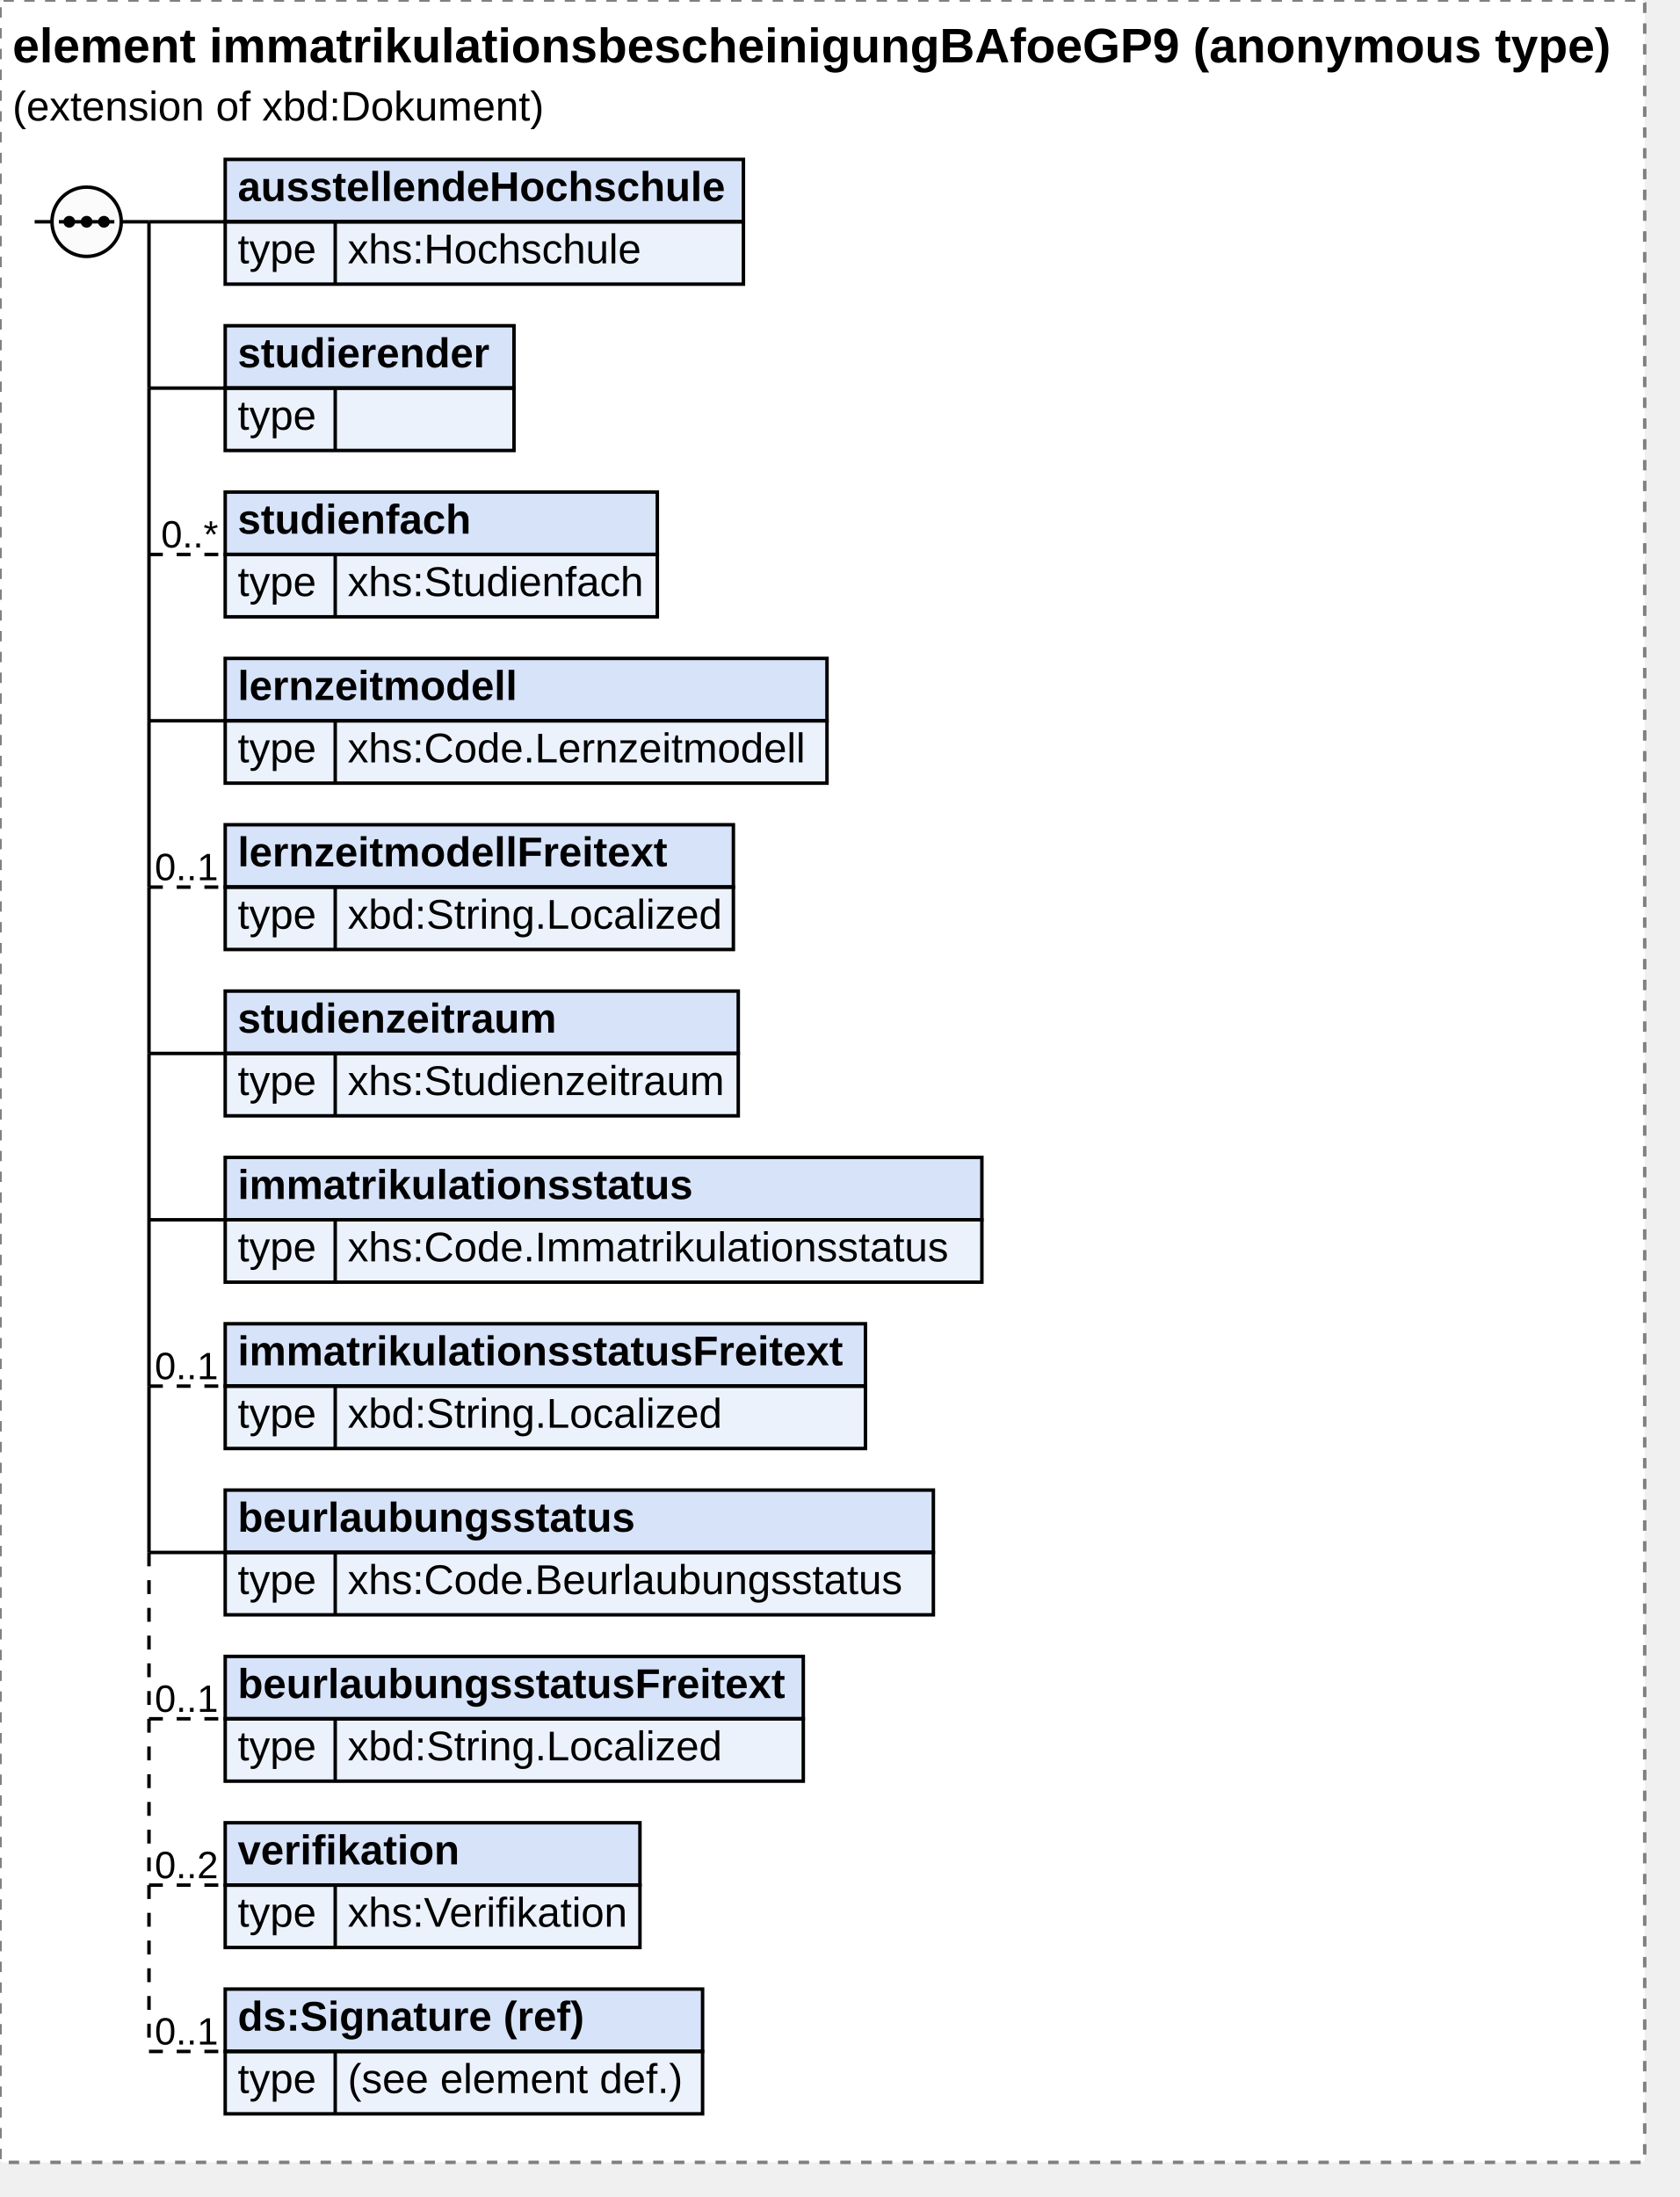
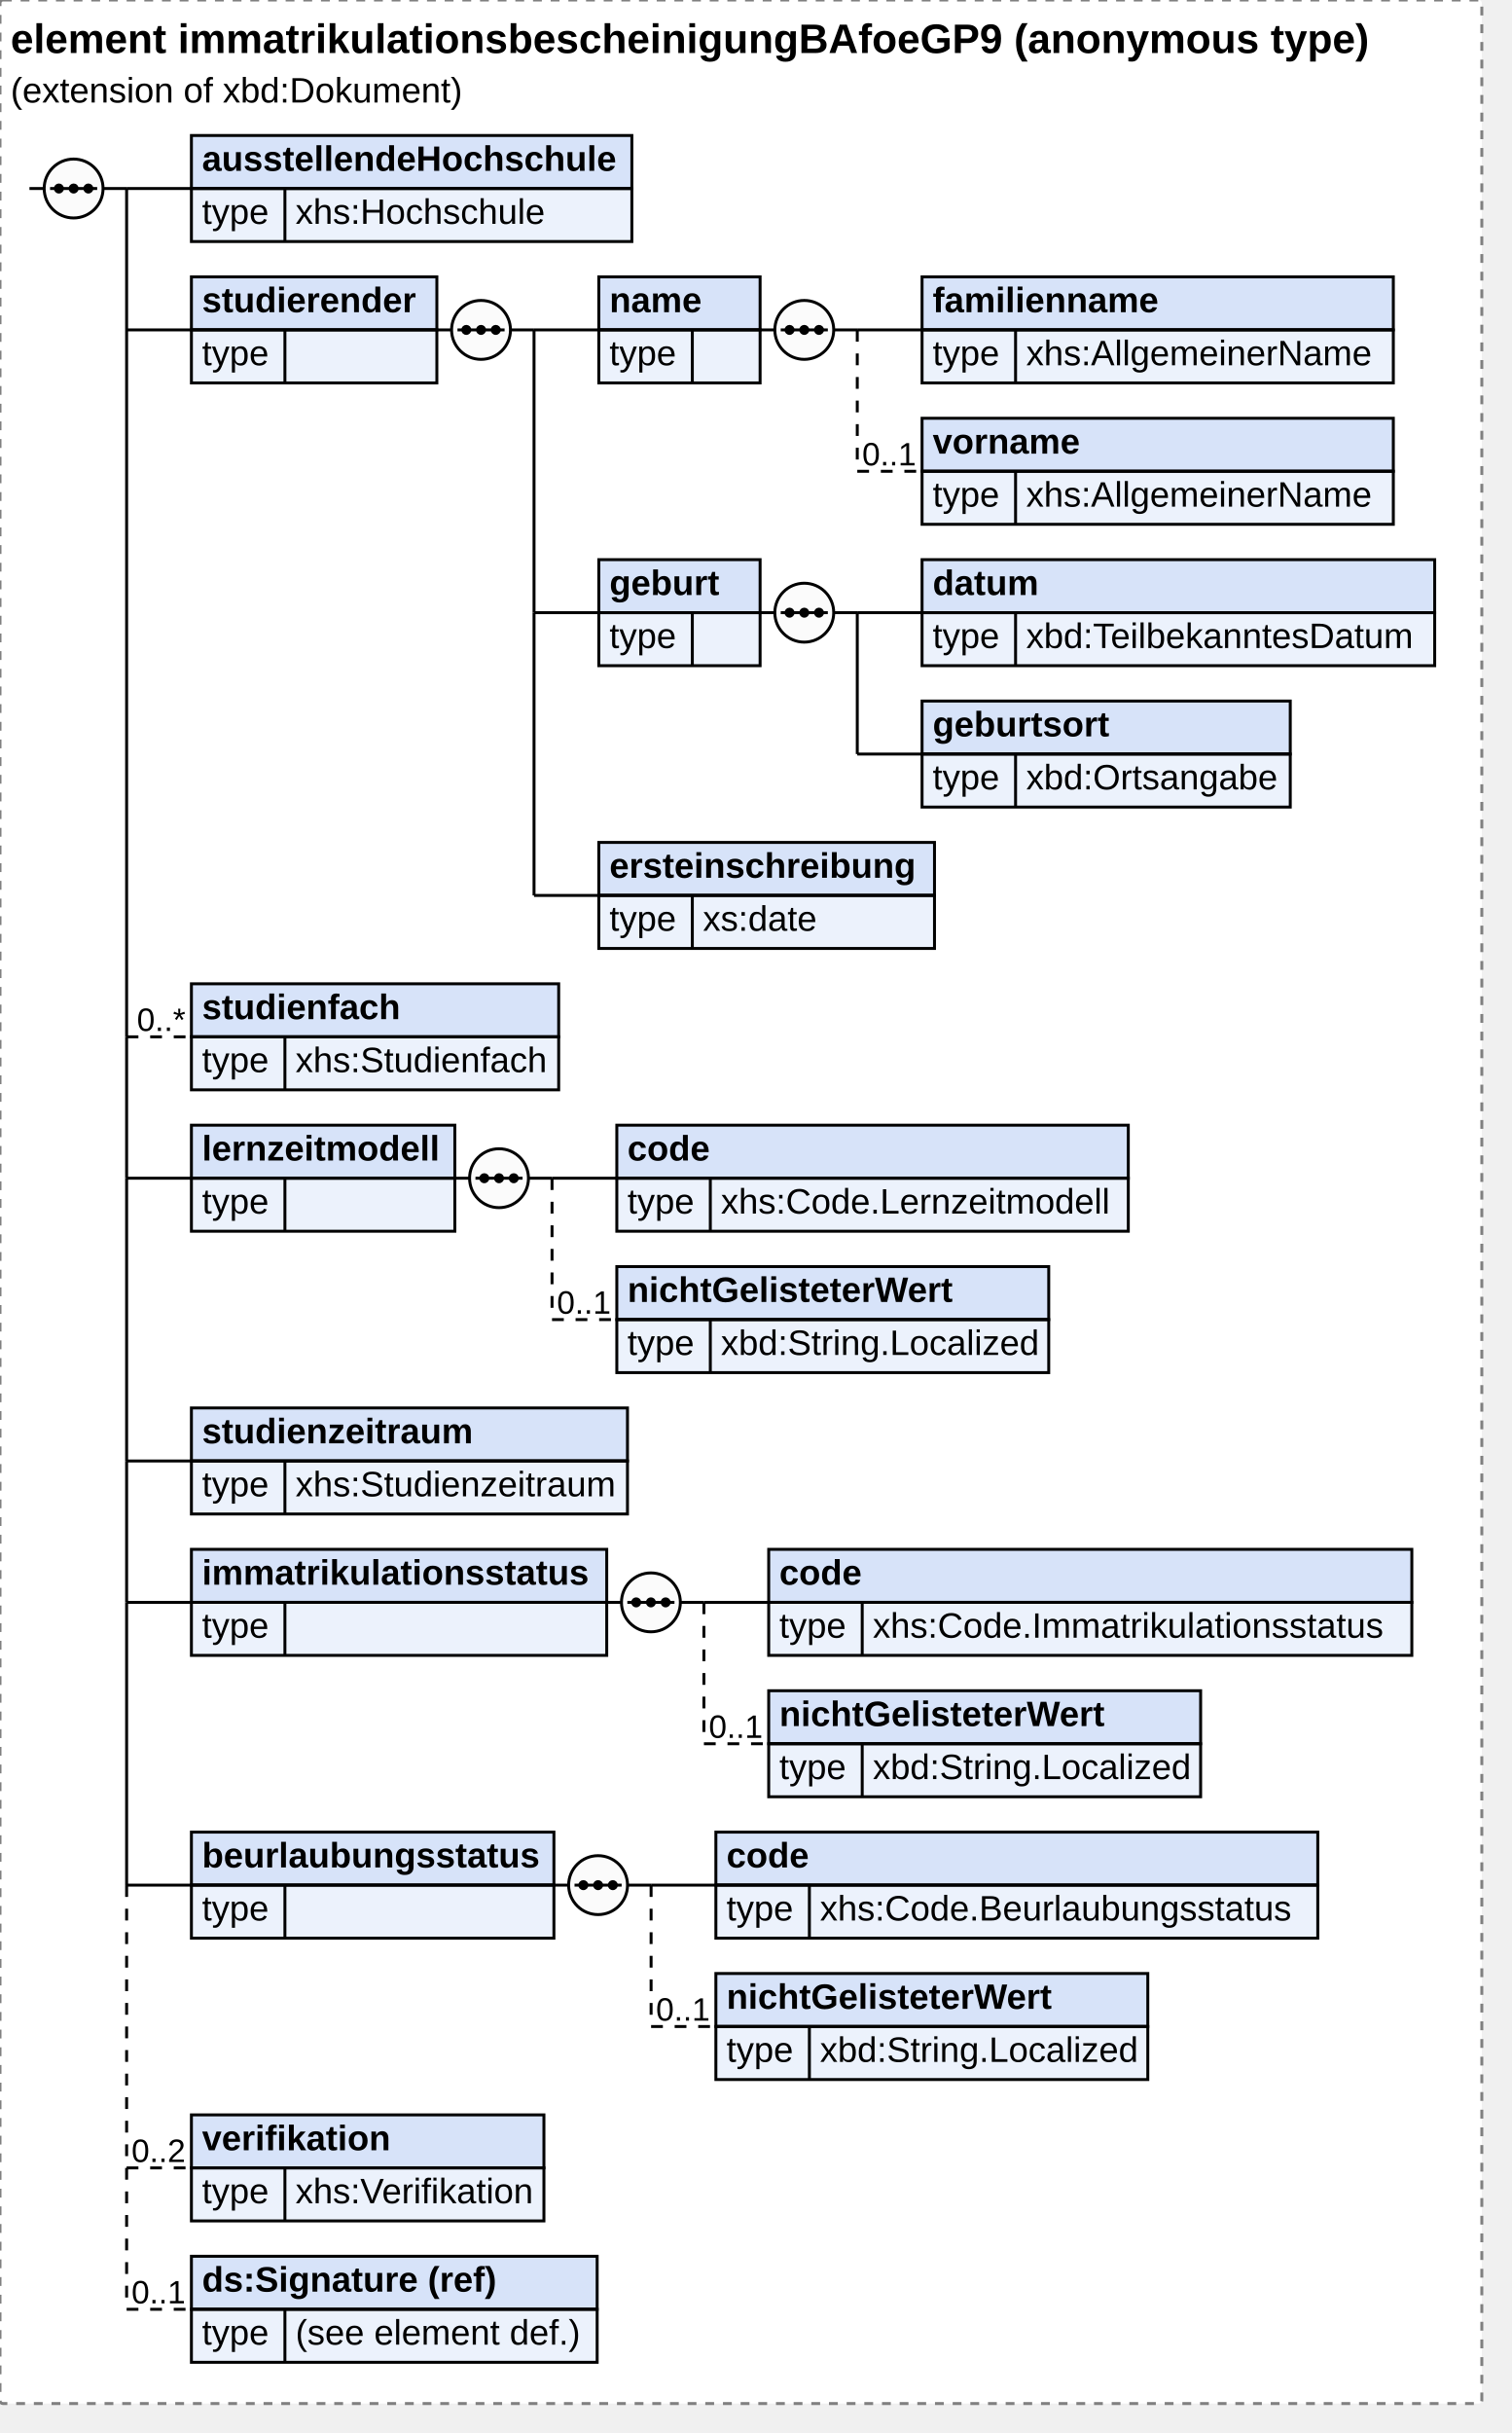
- <svg xmlns="http://www.w3.org/2000/svg" width="484.7" height="634">
+ <svg xmlns="http://www.w3.org/2000/svg" width="513.191" height="826">
  <defs>
    <style type="text/css">
                        text {
                            font-family: 'Arial';
                            fill: black;
                        }
                        text.at {
                            font-family: 'Arial';
                            fill: rgb(242, 152, 0);
                        }
                        line {
                            stroke: black;
                        }
                        line.type-structure {
                            stroke: black;
                        }
                        line.type-structure-optional {
                            stroke: black;
                            stroke-dasharray: 4, 4;
                        }
                        rect.attribute-upper {
                            stroke: black;
                            fill: rgb(255, 239, 211);
                        }
                        rect.element-upper {
                            stroke: black;
                            fill: rgb(215, 227, 249);
                        }
                        rect.element-lower {
                            stroke: black;
                            fill: rgb(236, 242, 252);
                        }
                        a text {
                            fill: black;
                        } 
                    </style>
  </defs>
-   <rect width="474.7" height="624" stroke-dasharray="3,3" rx="1" ry="1" style="stroke: grey;fill: white;" />
+   <rect width="503.191" height="816" stroke-dasharray="3,3" rx="1" ry="1" style="stroke: grey;fill: white;" />
  <text font-size="14" x="3.6" y="18" font-weight="bold">element immatrikulationsbescheinigungBAfoeGP9 (anonymous type)</text>
  <text font-size="12" x="3.6" y="34.8"> (extension of xbd:Dokument)</text>
  <g transform="translate(10,46)">
    <g transform="translate(55,0)">
      <rect width="149.566" height="18" class="element-upper" />
      <rect width="149.566" height="18" y="18" class="element-lower" />
      <text font-size="12" x="3.6" y="12" font-weight="bold">ausstellendeHochschule</text>
      <line x1="0" y1="18" x2="149.566" y2="18" />
      <text font-size="12" fill="grey" x="3.6" y="30">type</text>
      <line x1="31.753" y1="18" x2="31.753" y2="36" />
      <text font-size="12" x="35.353" y="30">xhs:Hochschule</text>
      <g transform="translate(149.5656,0)" />
    </g>
    <line x1="33" y1="18" x2="55" y2="18" class="type-structure-required" />
    <text font-size="11" fill="black" x="53" y="16" text-anchor="end" />
    <line x1="33" y1="18" x2="33" y2="18" class="type-structure-required" />
    <g transform="translate(55,48)">
      <rect width="83.347" height="18" class="element-upper" />
      <rect width="83.347" height="18" y="18" class="element-lower" />
      <text font-size="12" x="3.6" y="12" font-weight="bold">studierender</text>
      <line x1="0" y1="18" x2="83.347" y2="18" />
      <text font-size="12" fill="grey" x="3.6" y="30">type</text>
      <line x1="31.753" y1="18" x2="31.753" y2="36" />
-       <g transform="translate(83.34687,0)" />
+       <g transform="translate(83.34687,0)">
+         <g transform="translate(55,0)">
+           <rect width="54.766" height="18" class="element-upper" />
+           <rect width="54.766" height="18" y="18" class="element-lower" />
+           <text font-size="12" x="3.6" y="12" font-weight="bold">name</text>
+           <line x1="0" y1="18" x2="54.766" y2="18" />
+           <text font-size="12" fill="grey" x="3.6" y="30">type</text>
+           <line x1="31.753" y1="18" x2="31.753" y2="36" />
+           <g transform="translate(54.76562,0)">
+             <g transform="translate(55,0)">
+               <rect width="160.031" height="18" class="element-upper" />
+               <rect width="160.031" height="18" y="18" class="element-lower" />
+               <text font-size="12" x="3.6" y="12" font-weight="bold">familienname</text>
+               <line x1="0" y1="18" x2="160.031" y2="18" />
+               <text font-size="12" fill="grey" x="3.6" y="30">type</text>
+               <line x1="31.753" y1="18" x2="31.753" y2="36" />
+               <text font-size="12" x="35.353" y="30">xhs:AllgemeinerName</text>
+               <g transform="translate(160.0312,0)" />
+             </g>
+             <line x1="33" y1="18" x2="55" y2="18" class="type-structure-required" />
+             <text font-size="11" fill="black" x="53" y="16" text-anchor="end" />
+             <line x1="33" y1="18" x2="33" y2="18" class="type-structure-required" />
+             <g transform="translate(55,48)">
+               <rect width="160.031" height="18" class="element-upper" />
+               <rect width="160.031" height="18" y="18" class="element-lower" />
+               <text font-size="12" x="3.6" y="12" font-weight="bold">vorname</text>
+               <line x1="0" y1="18" x2="160.031" y2="18" />
+               <text font-size="12" fill="grey" x="3.6" y="30">type</text>
+               <line x1="31.753" y1="18" x2="31.753" y2="36" />
+               <text font-size="12" x="35.353" y="30">xhs:AllgemeinerName</text>
+               <g transform="translate(160.0312,0)" />
+             </g>
+             <line x1="33" y1="66" x2="55" y2="66" class="type-structure-optional" />
+             <text font-size="11" fill="black" x="53" y="64" text-anchor="end">0..1</text>
+             <line x1="33" y1="18" x2="33" y2="66" class="type-structure-optional" />
+             <circle cx="15" cy="18" r="10" stroke="black" fill="rgb(251, 251, 251)" />
+             <line x1="0" y1="18" x2="5" y2="18" class="type-structure-required" />
+             <line x1="25" y1="18" x2="33" y2="18" class="type-structure-required" />
+             <circle cx="10" cy="18" r="1.2" stroke="black" fill="black" />
+             <circle cx="15" cy="18" r="1.2" stroke="black" fill="black" />
+             <circle cx="20" cy="18" r="1.2" stroke="black" fill="black" />
+             <line x1="7" y1="18" x2="23" y2="18" />
+           </g>
+         </g>
+         <line x1="33" y1="18" x2="55" y2="18" class="type-structure-required" />
+         <text font-size="11" fill="black" x="53" y="16" text-anchor="end" />
+         <line x1="33" y1="18" x2="33" y2="18" class="type-structure-required" />
+         <g transform="translate(55,96)">
+           <rect width="54.766" height="18" class="element-upper" />
+           <rect width="54.766" height="18" y="18" class="element-lower" />
+           <text font-size="12" x="3.6" y="12" font-weight="bold">geburt</text>
+           <line x1="0" y1="18" x2="54.766" y2="18" />
+           <text font-size="12" fill="grey" x="3.6" y="30">type</text>
+           <line x1="31.753" y1="18" x2="31.753" y2="36" />
+           <g transform="translate(54.76562,0)">
+             <g transform="translate(55,0)">
+               <rect width="174.078" height="18" class="element-upper" />
+               <rect width="174.078" height="18" y="18" class="element-lower" />
+               <text font-size="12" x="3.6" y="12" font-weight="bold">datum</text>
+               <line x1="0" y1="18" x2="174.078" y2="18" />
+               <text font-size="12" fill="grey" x="3.6" y="30">type</text>
+               <line x1="31.753" y1="18" x2="31.753" y2="36" />
+               <text font-size="12" x="35.353" y="30">xbd:TeilbekanntesDatum</text>
+               <g transform="translate(174.0781,0)" />
+             </g>
+             <line x1="33" y1="18" x2="55" y2="18" class="type-structure-required" />
+             <text font-size="11" fill="black" x="53" y="16" text-anchor="end" />
+             <line x1="33" y1="18" x2="33" y2="18" class="type-structure-required" />
+             <g transform="translate(55,48)">
+               <rect width="125.031" height="18" class="element-upper" />
+               <rect width="125.031" height="18" y="18" class="element-lower" />
+               <text font-size="12" x="3.6" y="12" font-weight="bold">geburtsort</text>
+               <line x1="0" y1="18" x2="125.031" y2="18" />
+               <text font-size="12" fill="grey" x="3.6" y="30">type</text>
+               <line x1="31.753" y1="18" x2="31.753" y2="36" />
+               <text font-size="12" x="35.353" y="30">xbd:Ortsangabe</text>
+               <g transform="translate(125.0312,0)" />
+             </g>
+             <line x1="33" y1="66" x2="55" y2="66" class="type-structure-required" />
+             <text font-size="11" fill="black" x="53" y="64" text-anchor="end" />
+             <line x1="33" y1="18" x2="33" y2="66" class="type-structure-required" />
+             <circle cx="15" cy="18" r="10" stroke="black" fill="rgb(251, 251, 251)" />
+             <line x1="0" y1="18" x2="5" y2="18" class="type-structure-required" />
+             <line x1="25" y1="18" x2="33" y2="18" class="type-structure-required" />
+             <circle cx="10" cy="18" r="1.2" stroke="black" fill="black" />
+             <circle cx="15" cy="18" r="1.2" stroke="black" fill="black" />
+             <circle cx="20" cy="18" r="1.2" stroke="black" fill="black" />
+             <line x1="7" y1="18" x2="23" y2="18" />
+           </g>
+         </g>
+         <line x1="33" y1="114" x2="55" y2="114" class="type-structure-required" />
+         <text font-size="11" fill="black" x="53" y="112" text-anchor="end" />
+         <line x1="33" y1="18" x2="33" y2="114" class="type-structure-required" />
+         <g transform="translate(55,192)">
+           <rect width="113.987" height="18" class="element-upper" />
+           <rect width="113.987" height="18" y="18" class="element-lower" />
+           <text font-size="12" x="3.6" y="12" font-weight="bold">ersteinschreibung</text>
+           <line x1="0" y1="18" x2="113.987" y2="18" />
+           <text font-size="12" fill="grey" x="3.6" y="30">type</text>
+           <line x1="31.753" y1="18" x2="31.753" y2="36" />
+           <text font-size="12" x="35.353" y="30">xs:date</text>
+           <g transform="translate(113.9875,0)" />
+         </g>
+         <line x1="33" y1="210" x2="55" y2="210" class="type-structure-required" />
+         <text font-size="11" fill="black" x="53" y="208" text-anchor="end" />
+         <line x1="33" y1="114" x2="33" y2="210" class="type-structure-required" />
+         <circle cx="15" cy="18" r="10" stroke="black" fill="rgb(251, 251, 251)" />
+         <line x1="0" y1="18" x2="5" y2="18" class="type-structure-required" />
+         <line x1="25" y1="18" x2="33" y2="18" class="type-structure-required" />
+         <circle cx="10" cy="18" r="1.2" stroke="black" fill="black" />
+         <circle cx="15" cy="18" r="1.2" stroke="black" fill="black" />
+         <circle cx="20" cy="18" r="1.2" stroke="black" fill="black" />
+         <line x1="7" y1="18" x2="23" y2="18" />
+       </g>
    </g>
    <line x1="33" y1="66" x2="55" y2="66" class="type-structure-required" />
    <text font-size="11" fill="black" x="53" y="64" text-anchor="end" />
    <line x1="33" y1="18" x2="33" y2="66" class="type-structure-required" />
-     <g transform="translate(55,96)">
+     <g transform="translate(55,288)">
      <rect width="124.719" height="18" class="element-upper" />
      <rect width="124.719" height="18" y="18" class="element-lower" />
      <text font-size="12" x="3.6" y="12" font-weight="bold">studienfach</text>
      <line x1="0" y1="18" x2="124.719" y2="18" />
      <text font-size="12" fill="grey" x="3.6" y="30">type</text>
      <line x1="31.753" y1="18" x2="31.753" y2="36" />
      <text font-size="12" x="35.353" y="30">xhs:Studienfach</text>
      <g transform="translate(124.7188,0)" />
    </g>
-     <line x1="33" y1="114" x2="55" y2="114" class="type-structure-optional" />
-     <text font-size="11" fill="black" x="53" y="112" text-anchor="end">0..*</text>
-     <line x1="33" y1="66" x2="33" y2="114" class="type-structure-required" />
-     <g transform="translate(55,144)">
-       <rect width="173.688" height="18" class="element-upper" />
-       <rect width="173.688" height="18" y="18" class="element-lower" />
+     <line x1="33" y1="306" x2="55" y2="306" class="type-structure-optional" />
+     <text font-size="11" fill="black" x="53" y="304" text-anchor="end">0..*</text>
+     <line x1="33" y1="66" x2="33" y2="306" class="type-structure-required" />
+     <g transform="translate(55,336)">
+       <rect width="89.456" height="18" class="element-upper" />
+       <rect width="89.456" height="18" y="18" class="element-lower" />
      <text font-size="12" x="3.6" y="12" font-weight="bold">lernzeitmodell</text>
-       <line x1="0" y1="18" x2="173.688" y2="18" />
-       <text font-size="12" fill="grey" x="3.6" y="30">type</text>
-       <line x1="31.753" y1="18" x2="31.753" y2="36" />
-       <text font-size="12" x="35.353" y="30">xhs:Code.Lernzeitmodell</text>
-       <g transform="translate(173.6875,0)" />
-     </g>
-     <line x1="33" y1="162" x2="55" y2="162" class="type-structure-required" />
-     <text font-size="11" fill="black" x="53" y="160" text-anchor="end" />
-     <line x1="33" y1="114" x2="33" y2="162" class="type-structure-required" />
-     <g transform="translate(55,192)">
-       <rect width="146.672" height="18" class="element-upper" />
-       <rect width="146.672" height="18" y="18" class="element-lower" />
-       <text font-size="12" x="3.6" y="12" font-weight="bold">lernzeitmodellFreitext</text>
-       <line x1="0" y1="18" x2="146.672" y2="18" />
-       <text font-size="12" fill="grey" x="3.6" y="30">type</text>
-       <line x1="31.753" y1="18" x2="31.753" y2="36" />
-       <text font-size="12" x="35.353" y="30">xbd:String.Localized</text>
-       <g transform="translate(146.6719,0)" />
-     </g>
-     <line x1="33" y1="210" x2="55" y2="210" class="type-structure-optional" />
-     <text font-size="11" fill="black" x="53" y="208" text-anchor="end">0..1</text>
-     <line x1="33" y1="162" x2="33" y2="210" class="type-structure-required" />
-     <g transform="translate(55,240)">
+       <line x1="0" y1="18" x2="89.456" y2="18" />
+       <text font-size="12" fill="grey" x="3.6" y="30">type</text>
+       <line x1="31.753" y1="18" x2="31.753" y2="36" />
+       <g transform="translate(89.45625,0)">
+         <g transform="translate(55,0)">
+           <rect width="173.688" height="18" class="element-upper" />
+           <rect width="173.688" height="18" y="18" class="element-lower" />
+           <text font-size="12" x="3.6" y="12" font-weight="bold">code</text>
+           <line x1="0" y1="18" x2="173.688" y2="18" />
+           <text font-size="12" fill="grey" x="3.6" y="30">type</text>
+           <line x1="31.753" y1="18" x2="31.753" y2="36" />
+           <text font-size="12" x="35.353" y="30">xhs:Code.Lernzeitmodell</text>
+           <g transform="translate(173.6875,0)" />
+         </g>
+         <line x1="33" y1="18" x2="55" y2="18" class="type-structure-required" />
+         <text font-size="11" fill="black" x="53" y="16" text-anchor="end" />
+         <line x1="33" y1="18" x2="33" y2="18" class="type-structure-required" />
+         <g transform="translate(55,48)">
+           <rect width="146.672" height="18" class="element-upper" />
+           <rect width="146.672" height="18" y="18" class="element-lower" />
+           <text font-size="12" x="3.6" y="12" font-weight="bold">nichtGelisteterWert</text>
+           <line x1="0" y1="18" x2="146.672" y2="18" />
+           <text font-size="12" fill="grey" x="3.6" y="30">type</text>
+           <line x1="31.753" y1="18" x2="31.753" y2="36" />
+           <text font-size="12" x="35.353" y="30">xbd:String.Localized</text>
+           <g transform="translate(146.6719,0)" />
+         </g>
+         <line x1="33" y1="66" x2="55" y2="66" class="type-structure-optional" />
+         <text font-size="11" fill="black" x="53" y="64" text-anchor="end">0..1</text>
+         <line x1="33" y1="18" x2="33" y2="66" class="type-structure-optional" />
+         <circle cx="15" cy="18" r="10" stroke="black" fill="rgb(251, 251, 251)" />
+         <line x1="0" y1="18" x2="5" y2="18" class="type-structure-required" />
+         <line x1="25" y1="18" x2="33" y2="18" class="type-structure-required" />
+         <circle cx="10" cy="18" r="1.2" stroke="black" fill="black" />
+         <circle cx="15" cy="18" r="1.2" stroke="black" fill="black" />
+         <circle cx="20" cy="18" r="1.2" stroke="black" fill="black" />
+         <line x1="7" y1="18" x2="23" y2="18" />
+       </g>
+     </g>
+     <line x1="33" y1="354" x2="55" y2="354" class="type-structure-required" />
+     <text font-size="11" fill="black" x="53" y="352" text-anchor="end" />
+     <line x1="33" y1="306" x2="33" y2="354" class="type-structure-required" />
+     <g transform="translate(55,432)">
      <rect width="148.078" height="18" class="element-upper" />
      <rect width="148.078" height="18" y="18" class="element-lower" />
      <text font-size="12" x="3.6" y="12" font-weight="bold">studienzeitraum</text>
      <line x1="0" y1="18" x2="148.078" y2="18" />
      <text font-size="12" fill="grey" x="3.6" y="30">type</text>
      <line x1="31.753" y1="18" x2="31.753" y2="36" />
      <text font-size="12" x="35.353" y="30">xhs:Studienzeitraum</text>
      <g transform="translate(148.0781,0)" />
    </g>
-     <line x1="33" y1="258" x2="55" y2="258" class="type-structure-required" />
-     <text font-size="11" fill="black" x="53" y="256" text-anchor="end" />
-     <line x1="33" y1="210" x2="33" y2="258" class="type-structure-required" />
-     <g transform="translate(55,288)">
-       <rect width="218.391" height="18" class="element-upper" />
-       <rect width="218.391" height="18" y="18" class="element-lower" />
+     <line x1="33" y1="450" x2="55" y2="450" class="type-structure-required" />
+     <text font-size="11" fill="black" x="53" y="448" text-anchor="end" />
+     <line x1="33" y1="354" x2="33" y2="450" class="type-structure-required" />
+     <g transform="translate(55,480)">
+       <rect width="141.034" height="18" class="element-upper" />
+       <rect width="141.034" height="18" y="18" class="element-lower" />
      <text font-size="12" x="3.6" y="12" font-weight="bold">immatrikulationsstatus</text>
-       <line x1="0" y1="18" x2="218.391" y2="18" />
-       <text font-size="12" fill="grey" x="3.6" y="30">type</text>
-       <line x1="31.753" y1="18" x2="31.753" y2="36" />
-       <text font-size="12" x="35.353" y="30">xhs:Code.Immatrikulationsstatus</text>
-       <g transform="translate(218.3906,0)" />
-     </g>
-     <line x1="33" y1="306" x2="55" y2="306" class="type-structure-required" />
-     <text font-size="11" fill="black" x="53" y="304" text-anchor="end" />
-     <line x1="33" y1="258" x2="33" y2="306" class="type-structure-required" />
-     <g transform="translate(55,336)">
-       <rect width="184.784" height="18" class="element-upper" />
-       <rect width="184.784" height="18" y="18" class="element-lower" />
-       <text font-size="12" x="3.6" y="12" font-weight="bold">immatrikulationsstatusFreitext</text>
-       <line x1="0" y1="18" x2="184.784" y2="18" />
-       <text font-size="12" fill="grey" x="3.6" y="30">type</text>
-       <line x1="31.753" y1="18" x2="31.753" y2="36" />
-       <text font-size="12" x="35.353" y="30">xbd:String.Localized</text>
-       <g transform="translate(184.7844,0)" />
-     </g>
-     <line x1="33" y1="354" x2="55" y2="354" class="type-structure-optional" />
-     <text font-size="11" fill="black" x="53" y="352" text-anchor="end">0..1</text>
-     <line x1="33" y1="306" x2="33" y2="354" class="type-structure-required" />
-     <g transform="translate(55,384)">
-       <rect width="204.391" height="18" class="element-upper" />
-       <rect width="204.391" height="18" y="18" class="element-lower" />
+       <line x1="0" y1="18" x2="141.034" y2="18" />
+       <text font-size="12" fill="grey" x="3.6" y="30">type</text>
+       <line x1="31.753" y1="18" x2="31.753" y2="36" />
+       <g transform="translate(141.0344,0)">
+         <g transform="translate(55,0)">
+           <rect width="218.391" height="18" class="element-upper" />
+           <rect width="218.391" height="18" y="18" class="element-lower" />
+           <text font-size="12" x="3.6" y="12" font-weight="bold">code</text>
+           <line x1="0" y1="18" x2="218.391" y2="18" />
+           <text font-size="12" fill="grey" x="3.6" y="30">type</text>
+           <line x1="31.753" y1="18" x2="31.753" y2="36" />
+           <text font-size="12" x="35.353" y="30">xhs:Code.Immatrikulationsstatus</text>
+           <g transform="translate(218.3906,0)" />
+         </g>
+         <line x1="33" y1="18" x2="55" y2="18" class="type-structure-required" />
+         <text font-size="11" fill="black" x="53" y="16" text-anchor="end" />
+         <line x1="33" y1="18" x2="33" y2="18" class="type-structure-required" />
+         <g transform="translate(55,48)">
+           <rect width="146.672" height="18" class="element-upper" />
+           <rect width="146.672" height="18" y="18" class="element-lower" />
+           <text font-size="12" x="3.6" y="12" font-weight="bold">nichtGelisteterWert</text>
+           <line x1="0" y1="18" x2="146.672" y2="18" />
+           <text font-size="12" fill="grey" x="3.6" y="30">type</text>
+           <line x1="31.753" y1="18" x2="31.753" y2="36" />
+           <text font-size="12" x="35.353" y="30">xbd:String.Localized</text>
+           <g transform="translate(146.6719,0)" />
+         </g>
+         <line x1="33" y1="66" x2="55" y2="66" class="type-structure-optional" />
+         <text font-size="11" fill="black" x="53" y="64" text-anchor="end">0..1</text>
+         <line x1="33" y1="18" x2="33" y2="66" class="type-structure-optional" />
+         <circle cx="15" cy="18" r="10" stroke="black" fill="rgb(251, 251, 251)" />
+         <line x1="0" y1="18" x2="5" y2="18" class="type-structure-required" />
+         <line x1="25" y1="18" x2="33" y2="18" class="type-structure-required" />
+         <circle cx="10" cy="18" r="1.2" stroke="black" fill="black" />
+         <circle cx="15" cy="18" r="1.2" stroke="black" fill="black" />
+         <circle cx="20" cy="18" r="1.2" stroke="black" fill="black" />
+         <line x1="7" y1="18" x2="23" y2="18" />
+       </g>
+     </g>
+     <line x1="33" y1="498" x2="55" y2="498" class="type-structure-required" />
+     <text font-size="11" fill="black" x="53" y="496" text-anchor="end" />
+     <line x1="33" y1="450" x2="33" y2="498" class="type-structure-required" />
+     <g transform="translate(55,576)">
+       <rect width="123.097" height="18" class="element-upper" />
+       <rect width="123.097" height="18" y="18" class="element-lower" />
      <text font-size="12" x="3.6" y="12" font-weight="bold">beurlaubungsstatus</text>
-       <line x1="0" y1="18" x2="204.391" y2="18" />
-       <text font-size="12" fill="grey" x="3.6" y="30">type</text>
-       <line x1="31.753" y1="18" x2="31.753" y2="36" />
-       <text font-size="12" x="35.353" y="30">xhs:Code.Beurlaubungsstatus</text>
-       <g transform="translate(204.3906,0)" />
-     </g>
-     <line x1="33" y1="402" x2="55" y2="402" class="type-structure-required" />
-     <text font-size="11" fill="black" x="53" y="400" text-anchor="end" />
-     <line x1="33" y1="354" x2="33" y2="402" class="type-structure-required" />
-     <g transform="translate(55,432)">
-       <rect width="166.847" height="18" class="element-upper" />
-       <rect width="166.847" height="18" y="18" class="element-lower" />
-       <text font-size="12" x="3.6" y="12" font-weight="bold">beurlaubungsstatusFreitext</text>
-       <line x1="0" y1="18" x2="166.847" y2="18" />
-       <text font-size="12" fill="grey" x="3.6" y="30">type</text>
-       <line x1="31.753" y1="18" x2="31.753" y2="36" />
-       <text font-size="12" x="35.353" y="30">xbd:String.Localized</text>
-       <g transform="translate(166.8469,0)" />
-     </g>
-     <line x1="33" y1="450" x2="55" y2="450" class="type-structure-optional" />
-     <text font-size="11" fill="black" x="53" y="448" text-anchor="end">0..1</text>
-     <line x1="33" y1="402" x2="33" y2="450" class="type-structure-optional" />
-     <g transform="translate(55,480)">
+       <line x1="0" y1="18" x2="123.097" y2="18" />
+       <text font-size="12" fill="grey" x="3.6" y="30">type</text>
+       <line x1="31.753" y1="18" x2="31.753" y2="36" />
+       <g transform="translate(123.0969,0)">
+         <g transform="translate(55,0)">
+           <rect width="204.391" height="18" class="element-upper" />
+           <rect width="204.391" height="18" y="18" class="element-lower" />
+           <text font-size="12" x="3.6" y="12" font-weight="bold">code</text>
+           <line x1="0" y1="18" x2="204.391" y2="18" />
+           <text font-size="12" fill="grey" x="3.6" y="30">type</text>
+           <line x1="31.753" y1="18" x2="31.753" y2="36" />
+           <text font-size="12" x="35.353" y="30">xhs:Code.Beurlaubungsstatus</text>
+           <g transform="translate(204.3906,0)" />
+         </g>
+         <line x1="33" y1="18" x2="55" y2="18" class="type-structure-required" />
+         <text font-size="11" fill="black" x="53" y="16" text-anchor="end" />
+         <line x1="33" y1="18" x2="33" y2="18" class="type-structure-required" />
+         <g transform="translate(55,48)">
+           <rect width="146.672" height="18" class="element-upper" />
+           <rect width="146.672" height="18" y="18" class="element-lower" />
+           <text font-size="12" x="3.6" y="12" font-weight="bold">nichtGelisteterWert</text>
+           <line x1="0" y1="18" x2="146.672" y2="18" />
+           <text font-size="12" fill="grey" x="3.6" y="30">type</text>
+           <line x1="31.753" y1="18" x2="31.753" y2="36" />
+           <text font-size="12" x="35.353" y="30">xbd:String.Localized</text>
+           <g transform="translate(146.6719,0)" />
+         </g>
+         <line x1="33" y1="66" x2="55" y2="66" class="type-structure-optional" />
+         <text font-size="11" fill="black" x="53" y="64" text-anchor="end">0..1</text>
+         <line x1="33" y1="18" x2="33" y2="66" class="type-structure-optional" />
+         <circle cx="15" cy="18" r="10" stroke="black" fill="rgb(251, 251, 251)" />
+         <line x1="0" y1="18" x2="5" y2="18" class="type-structure-required" />
+         <line x1="25" y1="18" x2="33" y2="18" class="type-structure-required" />
+         <circle cx="10" cy="18" r="1.2" stroke="black" fill="black" />
+         <circle cx="15" cy="18" r="1.2" stroke="black" fill="black" />
+         <circle cx="20" cy="18" r="1.2" stroke="black" fill="black" />
+         <line x1="7" y1="18" x2="23" y2="18" />
+       </g>
+     </g>
+     <line x1="33" y1="594" x2="55" y2="594" class="type-structure-required" />
+     <text font-size="11" fill="black" x="53" y="592" text-anchor="end" />
+     <line x1="33" y1="498" x2="33" y2="594" class="type-structure-required" />
+     <g transform="translate(55,672)">
      <rect width="119.703" height="18" class="element-upper" />
      <rect width="119.703" height="18" y="18" class="element-lower" />
      <text font-size="12" x="3.6" y="12" font-weight="bold">verifikation</text>
      <line x1="0" y1="18" x2="119.703" y2="18" />
      <text font-size="12" fill="grey" x="3.6" y="30">type</text>
      <line x1="31.753" y1="18" x2="31.753" y2="36" />
      <text font-size="12" x="35.353" y="30">xhs:Verifikation</text>
      <g transform="translate(119.7031,0)" />
    </g>
-     <line x1="33" y1="498" x2="55" y2="498" class="type-structure-optional" />
-     <text font-size="11" fill="black" x="53" y="496" text-anchor="end">0..2</text>
-     <line x1="33" y1="450" x2="33" y2="498" class="type-structure-optional" />
-     <g transform="translate(55,528)">
+     <line x1="33" y1="690" x2="55" y2="690" class="type-structure-optional" />
+     <text font-size="11" fill="black" x="53" y="688" text-anchor="end">0..2</text>
+     <line x1="33" y1="594" x2="33" y2="690" class="type-structure-optional" />
+     <g transform="translate(55,720)">
      <rect width="137.781" height="18" class="element-upper" />
      <rect width="137.781" height="18" y="18" class="element-lower" />
      <text font-size="12" x="3.6" y="12" font-weight="bold">ds:Signature (ref)</text>
      <line x1="0" y1="18" x2="137.781" y2="18" />
      <text font-size="12" fill="grey" x="3.6" y="30">type</text>
      <line x1="31.753" y1="18" x2="31.753" y2="36" />
      <text font-size="12" x="35.353" y="30">(see element def.)</text>
      <g transform="translate(137.7812,0)" />
    </g>
-     <line x1="33" y1="546" x2="55" y2="546" class="type-structure-optional" />
-     <text font-size="11" fill="black" x="53" y="544" text-anchor="end">0..1</text>
-     <line x1="33" y1="498" x2="33" y2="546" class="type-structure-optional" />
+     <line x1="33" y1="738" x2="55" y2="738" class="type-structure-optional" />
+     <text font-size="11" fill="black" x="53" y="736" text-anchor="end">0..1</text>
+     <line x1="33" y1="690" x2="33" y2="738" class="type-structure-optional" />
    <circle cx="15" cy="18" r="10" stroke="black" fill="rgb(251, 251, 251)" />
    <line x1="0" y1="18" x2="5" y2="18" class="type-structure-required" />
    <line x1="25" y1="18" x2="33" y2="18" class="type-structure-required" />
    <circle cx="10" cy="18" r="1.2" stroke="black" fill="black" />
    <circle cx="15" cy="18" r="1.2" stroke="black" fill="black" />
    <circle cx="20" cy="18" r="1.2" stroke="black" fill="black" />
    <line x1="7" y1="18" x2="23" y2="18" />
  </g>
</svg>
